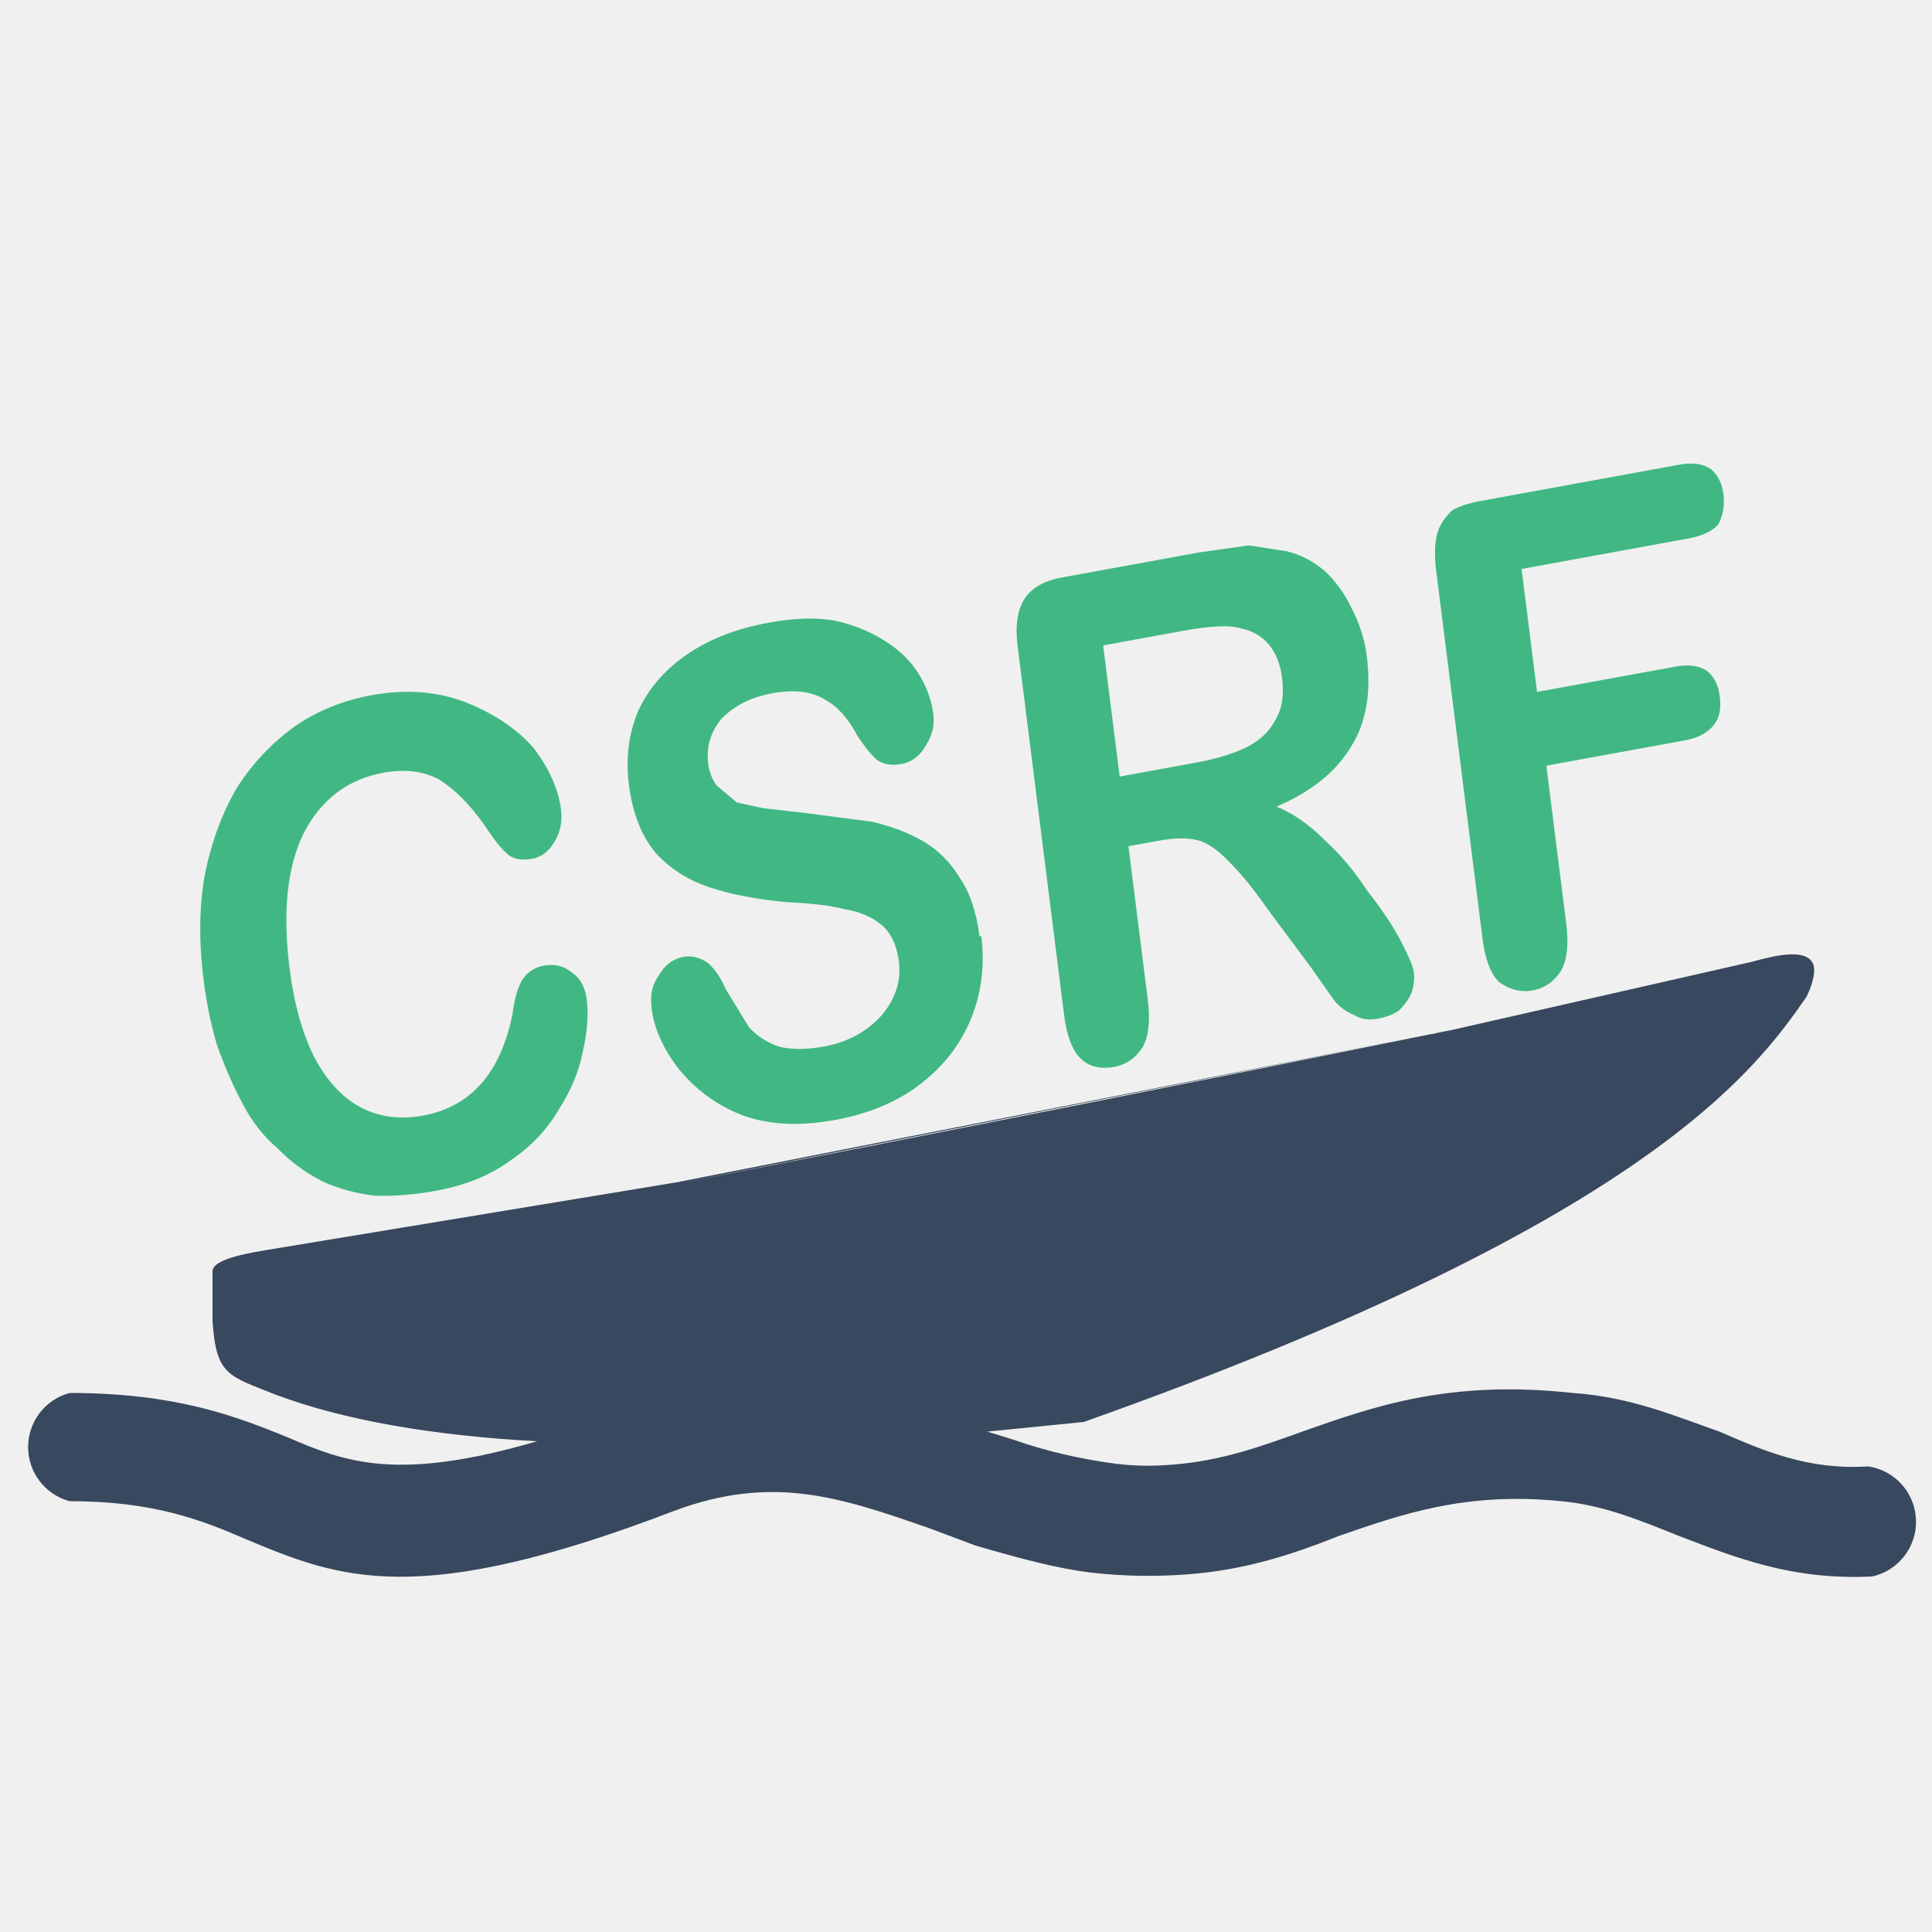
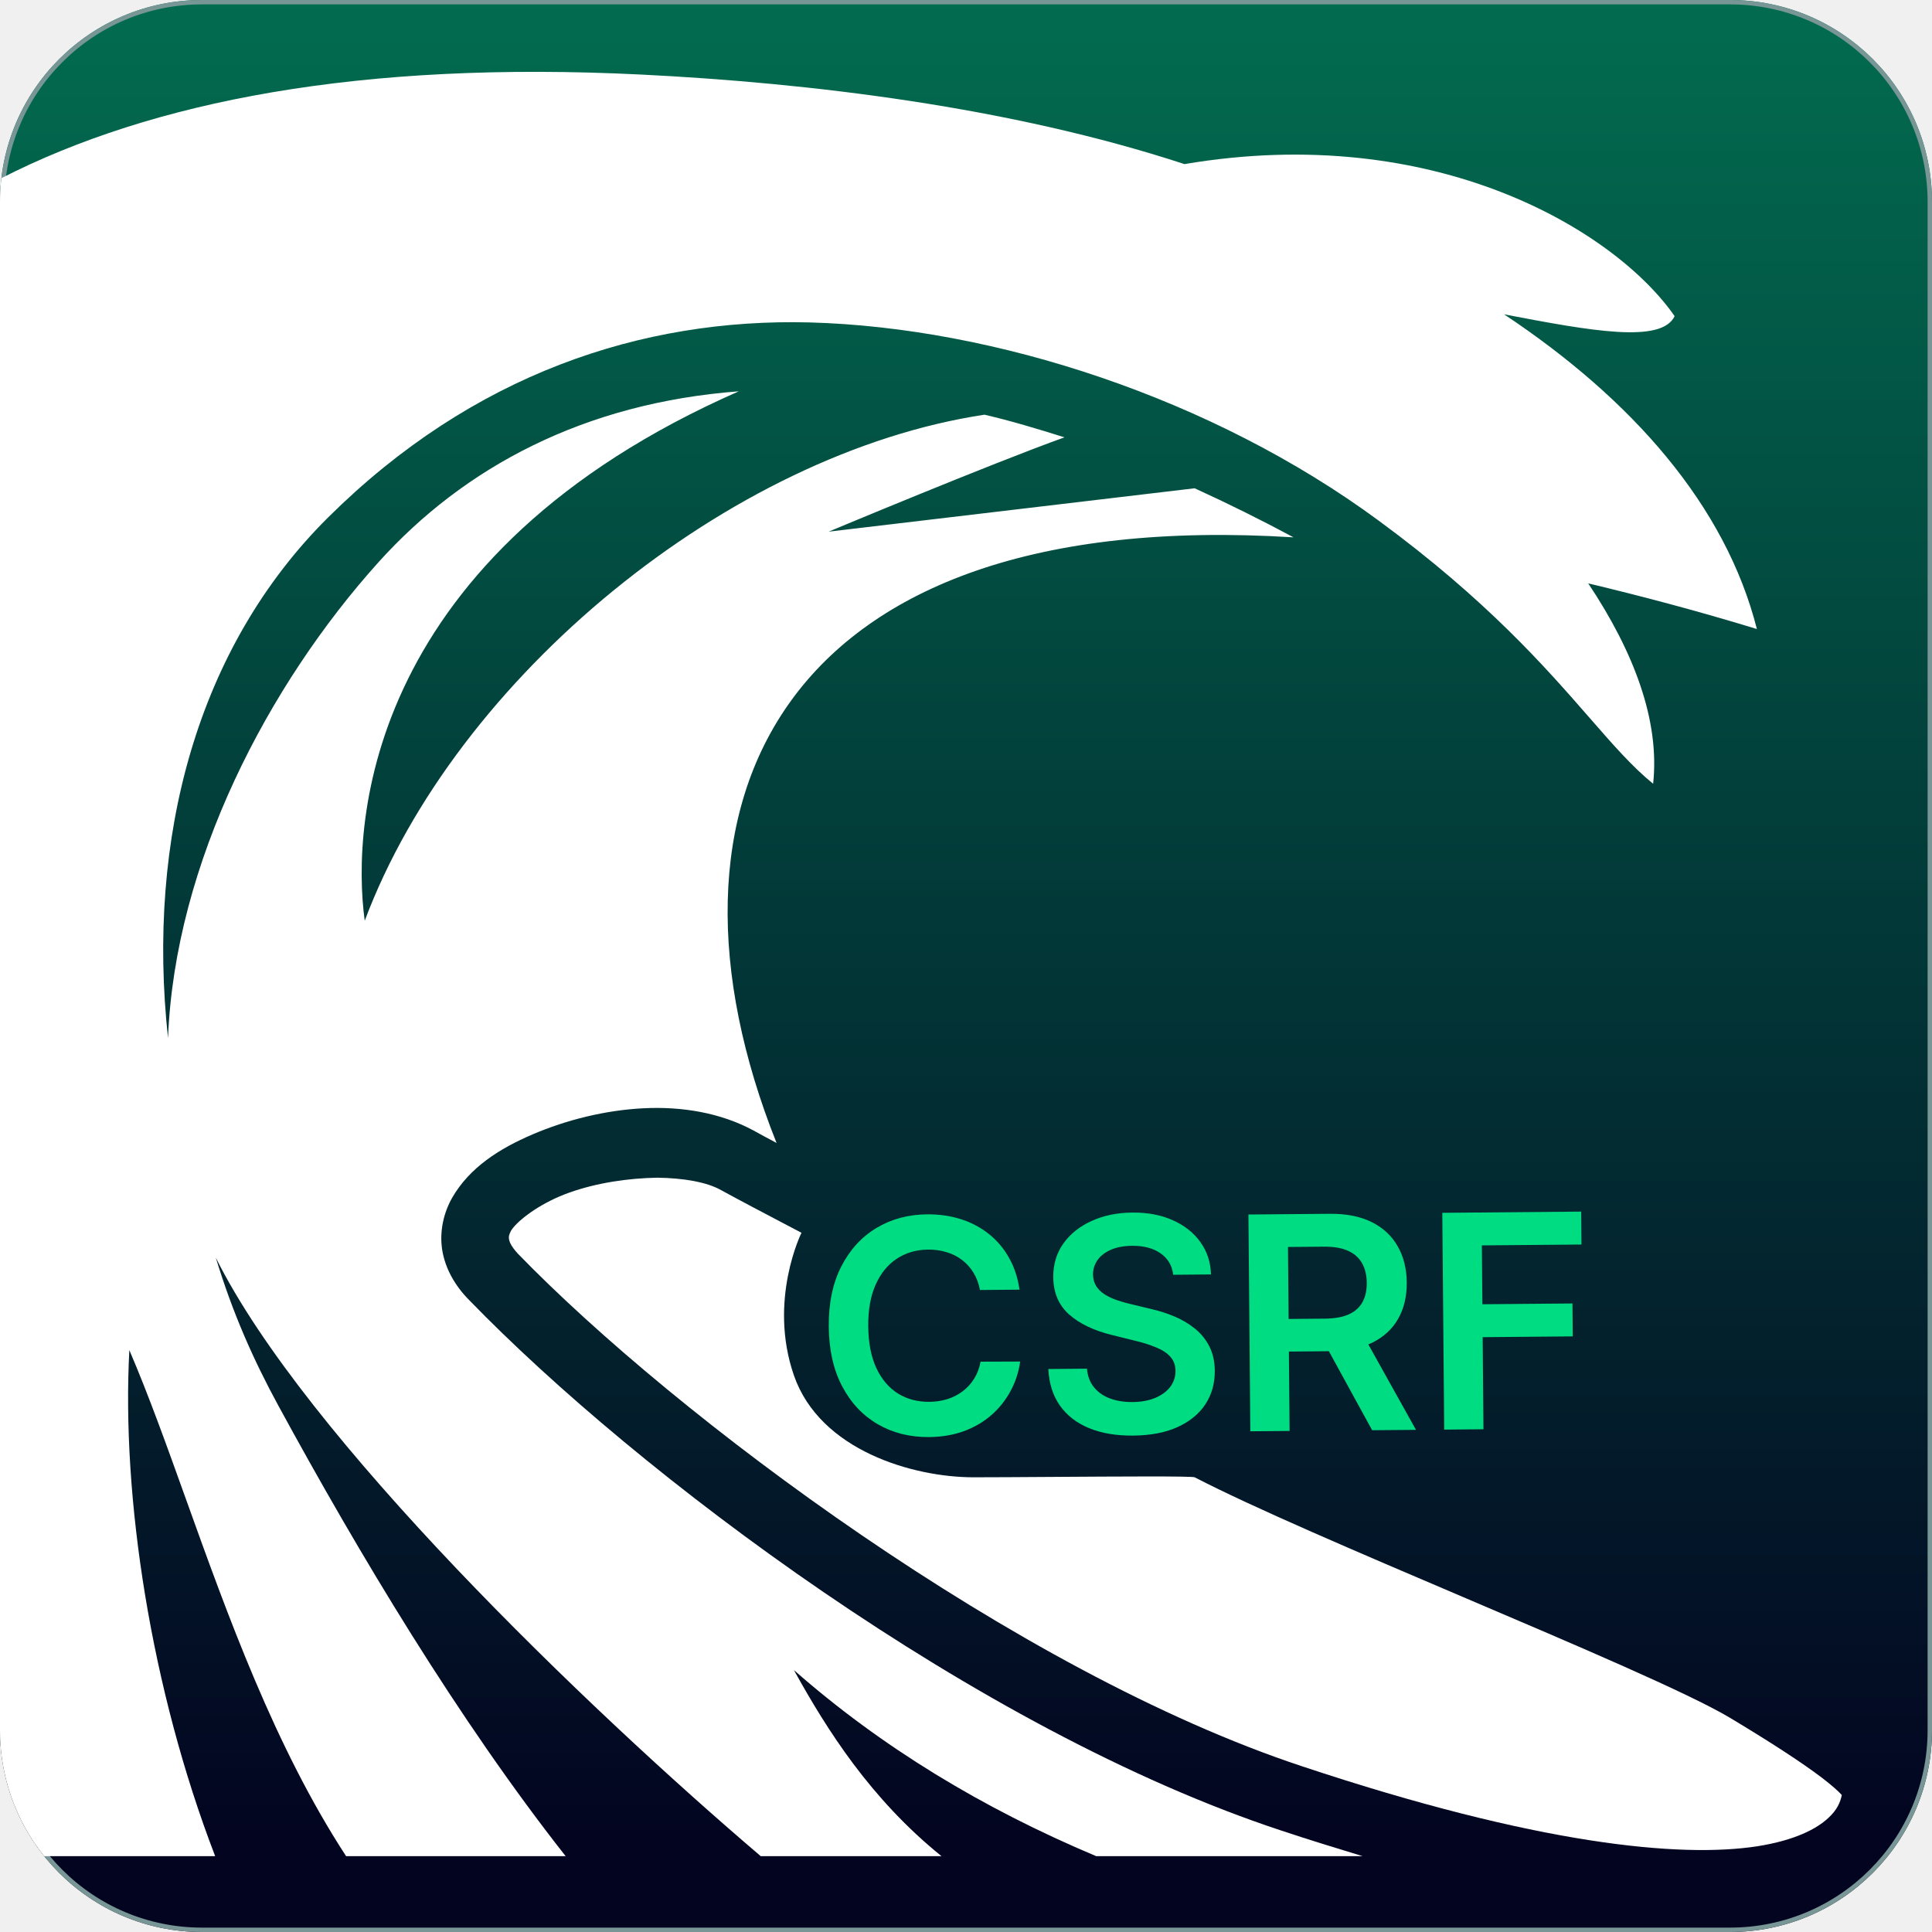
- <svg xmlns="http://www.w3.org/2000/svg" width="100" height="100" fill="none">
-   <path d="m75.2 53.3 15.4-3.5c.8-.2 2.7-.8 3.2 0 .2.3.1 1-.3 1.8-2.7 3.9-8.4 11.7-37.4 22l-5 .5 1.3.4c2 .7 3.6 1 4.9 1.2 1.3.2 2.4.2 3.5.1 2.4-.2 4.4-.9 6.6-1.7 3.7-1.3 7.6-2.7 14-2 3 .2 5.3 1.2 7.6 2 2.3 1 4.6 2 7.7 1.8a2.9 2.9 0 0 1 .2 5.7c-4.2.2-7.1-1-10-2.1-2-.8-3.9-1.6-6.1-1.8-5-.5-8.3.7-11.5 1.8-2.5 1-5 1.8-8 2-1.5.1-3 .1-4.8-.1-1.7-.2-3.6-.7-6-1.4l-2.4-.9c-4.6-1.6-8.1-2.8-13.2-.9-13.3 5.1-17.3 3.5-22.1 1.5-2.3-1-4.8-2-9.2-2a2.9 2.9 0 0 1 0-5.6c5.5 0 8.6 1.2 11.3 2.3 3 1.3 5.7 2.3 12.9.2-5.5-.3-10-1.1-13.5-2.4-2.5-1-3.1-1-3.3-3.8v-2.6c0-.7 2.3-1 2.8-1.1L35 61.2zm-40.3 8a4810 4810 0 0 0 40.3-8z" style="fill:#38485e;stroke-width:.805;fill-opacity:1;fill-rule:evenodd;clip-rule:evenodd" />
-   <g aria-label="CSRF" style="font-size:32.75px;line-height:1.25;fill:#41b883;stroke-width:.819">
-     <path d="M25.3 52.8q0 1.1-.6 2.5-.5 1.3-1.7 2.5-1.2 1.3-3 2-1.8.8-4.3.8-1.8 0-3.4-.3-1.5-.4-2.7-1.1-1.3-.8-2.3-2-1-1-1.6-2.4-.6-1.4-1-3-.3-1.5-.3-3.3 0-2.8.8-5 .9-2.3 2.4-3.9 1.5-1.5 3.6-2.4 2-.8 4.4-.8 2.8 0 5 1.1 2.3 1.2 3.5 2.8 1.1 1.7 1.1 3.2 0 .8-.5 1.4-.6.7-1.4.7-1 0-1.4-.5-.4-.4-1-1.5-1-1.7-2.2-2.6-1.2-.8-3-.8-3 0-4.8 2.2-1.7 2.2-1.7 6.3 0 2.7.8 4.6.8 1.8 2.2 2.7 1.4.9 3.3.9 2 0 3.4-1t2.2-3q.3-1 .7-1.5.5-.6 1.4-.6.9 0 1.5.6.6.5.6 1.4zM47.4 53.2q0 2.1-1.1 3.8-1.1 1.7-3.2 2.7-2.1 1-5 1-3.5 0-5.7-1.4-1.6-1-2.6-2.5-1-1.6-1-3 0-1 .6-1.5.6-.7 1.5-.7.7 0 1.3.5.5.5.8 1.4l1 2q.5.7 1.5 1.2 1 .4 2.5.4 2 0 3.4-1 1.3-1 1.3-2.4 0-1.2-.7-1.9T40 50.7q-1-.4-3-.8-2.5-.6-4.2-1.4-1.7-.8-2.7-2.1-1-1.4-1-3.5 0-1.9 1-3.4 1.1-1.5 3.1-2.3 2-.8 4.7-.8 2.2 0 3.7.5 1.6.6 2.7 1.5 1 .8 1.5 1.8t.5 2q0 .8-.6 1.4-.6.7-1.5.7-.8 0-1.3-.4-.4-.4-.9-1.3-.6-1.4-1.5-2-1-.8-2.9-.8-1.8 0-3 .8-1 .8-1 2 0 .6.3 1.1l1 1 1.4.5 2.3.6 3.6 1q1.6.6 2.7 1.4 1.1.8 1.7 2 .7 1.2.7 3zM57.8 50.2h-1.7v7.5q0 1.5-.6 2.2-.7.7-1.7.7-1.2 0-1.8-.7-.6-.7-.6-2.2v-18q0-1.5.7-2.2.7-.7 2.2-.7H62l2.8.1 2 .6q1.1.4 2 1.3.8.9 1.2 2 .5 1.2.5 2.4 0 2.7-1.5 4.2-1.5 1.6-4.5 2.2 1.3.7 2.4 2 1.2 1.3 2 2.8 1 1.5 1.5 2.7.5 1.2.5 1.6 0 .5-.3 1-.3.4-.8.7-.5.2-1.2.2-.8 0-1.3-.4-.6-.3-1-.9l-1-1.7-2-3.2q-1-1.7-1.8-2.6-.8-1-1.6-1.3-.8-.3-2.1-.3zm2.7-9.8h-4.4v6.4h4.3q1.7 0 2.9-.3 1.1-.3 1.7-1 .7-.7.7-2 0-1-.5-1.7t-1.4-1q-.8-.4-3.3-.4zM89 40.4h-9.4v6h7.8q1.1 0 1.7.5.5.5.5 1.3 0 .9-.5 1.3-.6.5-1.7.5h-7.8v7.7q0 1.5-.6 2.2-.7.7-1.7.7t-1.8-.7q-.6-.7-.6-2.2v-18q0-1 .3-1.7.3-.6 1-1 .6-.2 1.6-.2H89q1.1 0 1.7.5.5.5.5 1.3t-.5 1.4q-.6.4-1.7.4z" style="font-family:&quot;Arial Rounded MT Bold&quot;;-inkscape-font-specification:&quot;Arial Rounded MT Bold, &quot;" transform="matrix(.92157 -.16838 .13363 1.0607 0 0)" />
+ <svg xmlns="http://www.w3.org/2000/svg" width="220" height="220" fill="none">
+   <g clip-path="url(#a)">
+     <path fill="url(#b)" stroke="#789695" d="M0 23C0 10.297 10.297 0 23 0h174c12.703 0 23 10.297 23 23v174c0 12.703-10.297 23-23 23H23c-12.703 0-23-10.297-23-23V23Z" />
+     <path fill="#fff" d="M.158 20.288C.054 21.178 0 22.082 0 23v174a22.904 22.904 0 0 0 5.035 14.363H24.5c-7.322-19.035-10.67-40.907-9.771-57.621 2.159 5.024 4.232 10.8 6.43 16.924 4.774 13.305 10.139 28.25 18.25 40.697h25c-12.203-15.512-23.551-34.461-32.738-51.348-2.78-5.113-5.147-10.398-7.098-16.801 10.18 20.453 42.243 51.262 62.051 68.149h20.582c-8.078-6.532-13.02-14.352-16.8-21.184 9.925 8.723 21.441 15.727 34.417 21.184h30.336c-2.965-.903-6.058-1.848-9.281-2.922-34.633-11.43-73.477-40.82-92.426-60.371-1.633-1.633-2.75-3.61-3.094-5.715-.343-2.149.172-4.297 1.16-6.016 1.977-3.394 5.329-5.543 9.153-7.175 3.824-1.633 8.25-2.75 12.633-2.965 4.383-.215 8.765.515 12.504 2.535.86.473 1.719.945 2.62 1.418-15.425-38.715.215-72.617 58.868-68.965a194.938 194.938 0 0 0-11.258-5.586l-41.68 4.941s18.477-7.734 26.856-10.742c-3.137-.988-6.145-1.89-9.11-2.578-29.004 4.383-60.156 29.82-70.571 57.621-1.573-11.472.481-41.765 42.599-60.285-17.617 1.332-31.281 8.637-41.035 19.465-12.53 13.922-23.19 34.246-23.964 54.184-2.466-22.774 3.3-44.473 18.24-59.297 16.423-16.29 35.673-22.692 54.837-22.194 21.012.58 45.848 8.615 64.797 22.58 12.315 9.048 19.004 16.717 24.006 22.451 2.695 3.09 4.9 5.618 7.232 7.499.774-7.133-2.148-14.953-7.391-22.817 6.102 1.461 12.461 3.137 19.207 5.2-3.566-14.051-14.179-26.126-28.789-35.837 9.969 1.913 17.918 3.34 19.422.211-6.789-9.775-27.328-22.15-55.816-17.316-19.852-6.51-42.668-9.245-61.875-10.197C41.007 6.904 17.357 11.512.158 20.288Z" />
+     <path fill="#fff" d="M74.261 134.126c.204-.011.402-.021.59-.021 2.922.043 5.587.473 7.262 1.418 2.205 1.206 4.659 2.494 7.228 3.844l1.925 1.011s-3.825 7.692-.86 16.243c2.965 8.55 13.578 11.601 20.453 11.601 2.144 0 5.358-.021 8.779-.043 7.549-.049 16.105-.105 16.401.043 6.614 3.43 18.767 8.609 30.637 13.667 12.96 5.522 25.583 10.901 30.293 13.704 4.511 2.707 8.164 5.07 10.484 6.832 1.117.86 1.848 1.504 2.277 1.977-.171.816-.515 1.676-1.546 2.621-1.289 1.203-3.739 2.535-8.122 3.222-8.765 1.333-24.921-.171-51.777-9.109-32.484-10.742-71.414-39.918-89.332-58.394-.773-.86-.945-1.332-.988-1.633-.043-.258-.043-.43.215-.946.558-.945 2.62-2.663 5.5-3.91 2.922-1.246 6.531-1.933 9.926-2.105.22 0 .44-.011.655-.022Z" />
+     <path fill="#00DC82" d="m116.094 146.855-4.508.039a5.614 5.614 0 0 0-.728-1.958 5.277 5.277 0 0 0-1.303-1.459 5.36 5.36 0 0 0-1.768-.889 6.854 6.854 0 0 0-2.112-.295c-1.342.012-2.528.359-3.559 1.044-1.031.676-1.834 1.663-2.41 2.962-.575 1.291-.854 2.864-.838 4.721.017 1.888.324 3.477.922 4.765.606 1.281 1.426 2.246 2.46 2.896 1.042.642 2.23.957 3.564.946a7.18 7.18 0 0 0 2.071-.308 5.67 5.67 0 0 0 1.74-.895c.519-.39.953-.868 1.302-1.434.357-.565.6-1.211.73-1.935l4.509-.015a9.722 9.722 0 0 1-1.068 3.312 9.735 9.735 0 0 1-2.158 2.743c-.894.788-1.941 1.408-3.142 1.86-1.202.445-2.538.673-4.009.686-2.17.019-4.111-.466-5.823-1.456-1.712-.99-3.067-2.428-4.064-4.316-.997-1.888-1.507-4.158-1.53-6.81-.023-2.66.451-4.938 1.423-6.836.972-1.905 2.305-3.367 4-4.386 1.695-1.02 3.619-1.539 5.773-1.557 1.374-.012 2.653.169 3.838.545a9.797 9.797 0 0 1 3.173 1.672 9.03 9.03 0 0 1 2.302 2.704c.612 1.064 1.017 2.282 1.213 3.654ZM133.592 145.159c-.121-1.051-.603-1.867-1.444-2.446-.832-.58-1.912-.864-3.238-.852-.932.008-1.73.156-2.395.443-.664.287-1.171.673-1.521 1.158a2.793 2.793 0 0 0-.528 1.656c.005.515.125.96.362 1.335.244.376.572.695.984.956a6.83 6.83 0 0 0 1.368.639c.5.173 1.003.317 1.511.433l2.319.559c.934.208 1.833.494 2.696.856a9.462 9.462 0 0 1 2.339 1.378 6.204 6.204 0 0 1 1.657 2.023c.408.792.617 1.722.627 2.791.012 1.447-.346 2.723-1.076 3.831-.73 1.099-1.791 1.964-3.184 2.595-1.385.623-3.066.943-5.042.96-1.921.017-3.591-.266-5.011-.848-1.411-.582-2.52-1.441-3.325-2.575-.798-1.134-1.236-2.52-1.314-4.159l4.399-.039c.072.86.344 1.573.815 2.139.471.567 1.081.987 1.831 1.262.758.275 1.603.408 2.535.4.972-.009 1.823-.161 2.552-.457.736-.303 1.311-.718 1.725-1.244a2.966 2.966 0 0 0 .622-1.862c-.013-.643-.207-1.172-.58-1.586-.373-.423-.895-.772-1.564-1.047a15.023 15.023 0 0 0-2.321-.752l-2.815-.698c-2.038-.505-3.652-1.283-4.842-2.333-1.183-1.059-1.782-2.472-1.798-4.24-.012-1.454.37-2.731 1.148-3.831.786-1.1 1.86-1.957 3.221-2.572 1.361-.622 2.905-.941 4.633-.956 1.751-.016 3.289.276 4.612.875 1.331.592 2.379 1.422 3.144 2.493.765 1.062 1.165 2.288 1.202 3.678l-4.304.037ZM142.376 162.984l-.215-24.686 9.257-.081c1.897-.017 3.491.299 4.782.947 1.3.647 2.284 1.563 2.953 2.747.678 1.175 1.023 2.55 1.037 4.125.014 1.583-.312 2.961-.977 4.132-.656 1.163-1.633 2.067-2.929 2.713-1.297.639-2.893.966-4.79.983l-6.593.057-.032-3.713 5.99-.052c1.109-.01 2.016-.17 2.721-.482.704-.319 1.222-.778 1.555-1.375.34-.606.506-1.347.499-2.223-.008-.876-.187-1.622-.538-2.237-.351-.624-.882-1.094-1.592-1.409-.71-.323-1.623-.48-2.74-.47l-4.099.035.183 20.95-4.472.039Zm12.656-11.297 6.209 11.133-4.991.043-6.1-11.134 4.882-.042ZM164.453 162.792l-.215-24.687 15.814-.138.033 3.749-11.343.099.059 6.702 10.258-.09.032 3.749-10.257.09.091 10.487-4.472.039Z" />
  </g>
+   <defs>
+     <linearGradient id="b" x1="110" x2="110" y1="-227" y2="237" gradientUnits="userSpaceOnUse">
+       <stop stop-color="#00DC82" />
+       <stop offset=".943" stop-color="#030420" />
+     </linearGradient>
+     <clipPath id="a">
+       <rect width="220" height="220" fill="#fff" rx="23" />
+     </clipPath>
+   </defs>
</svg>
